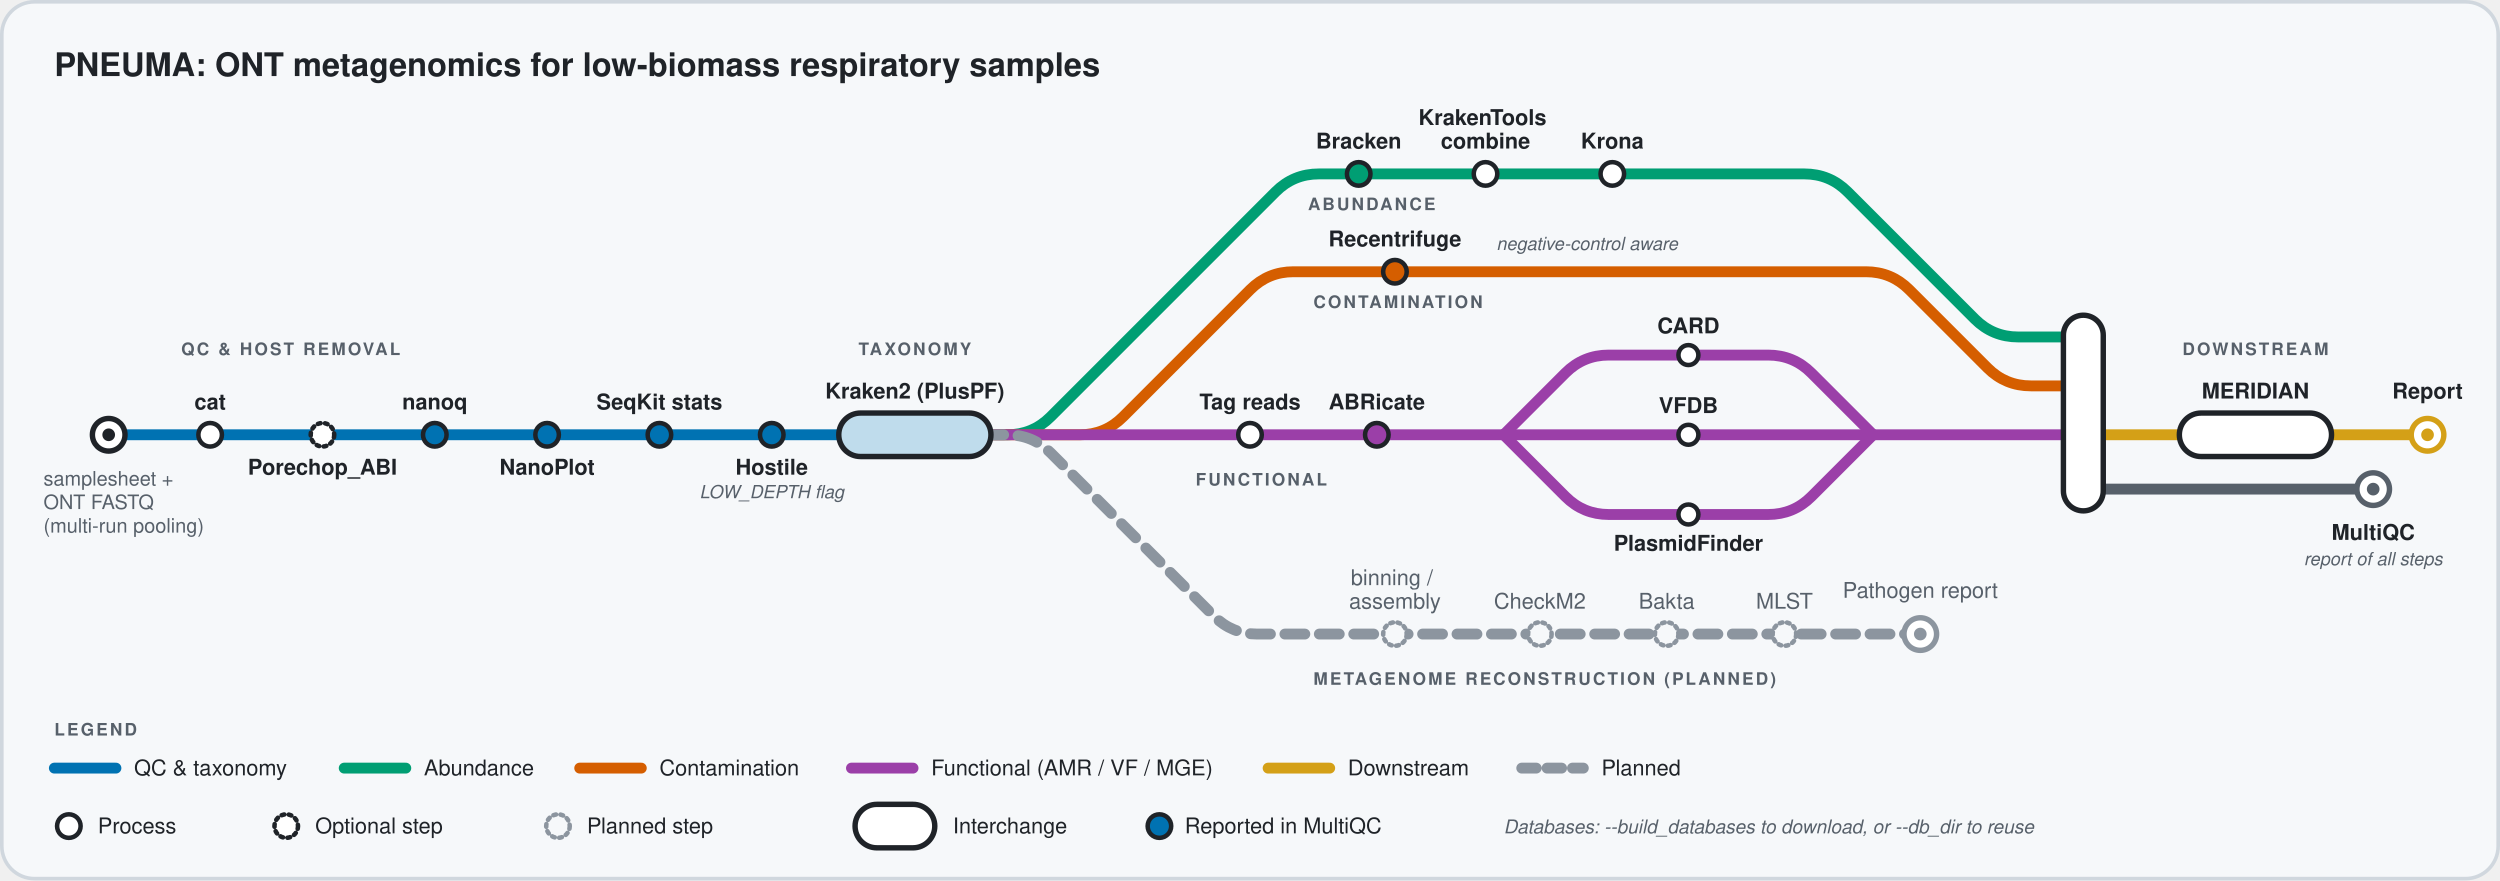
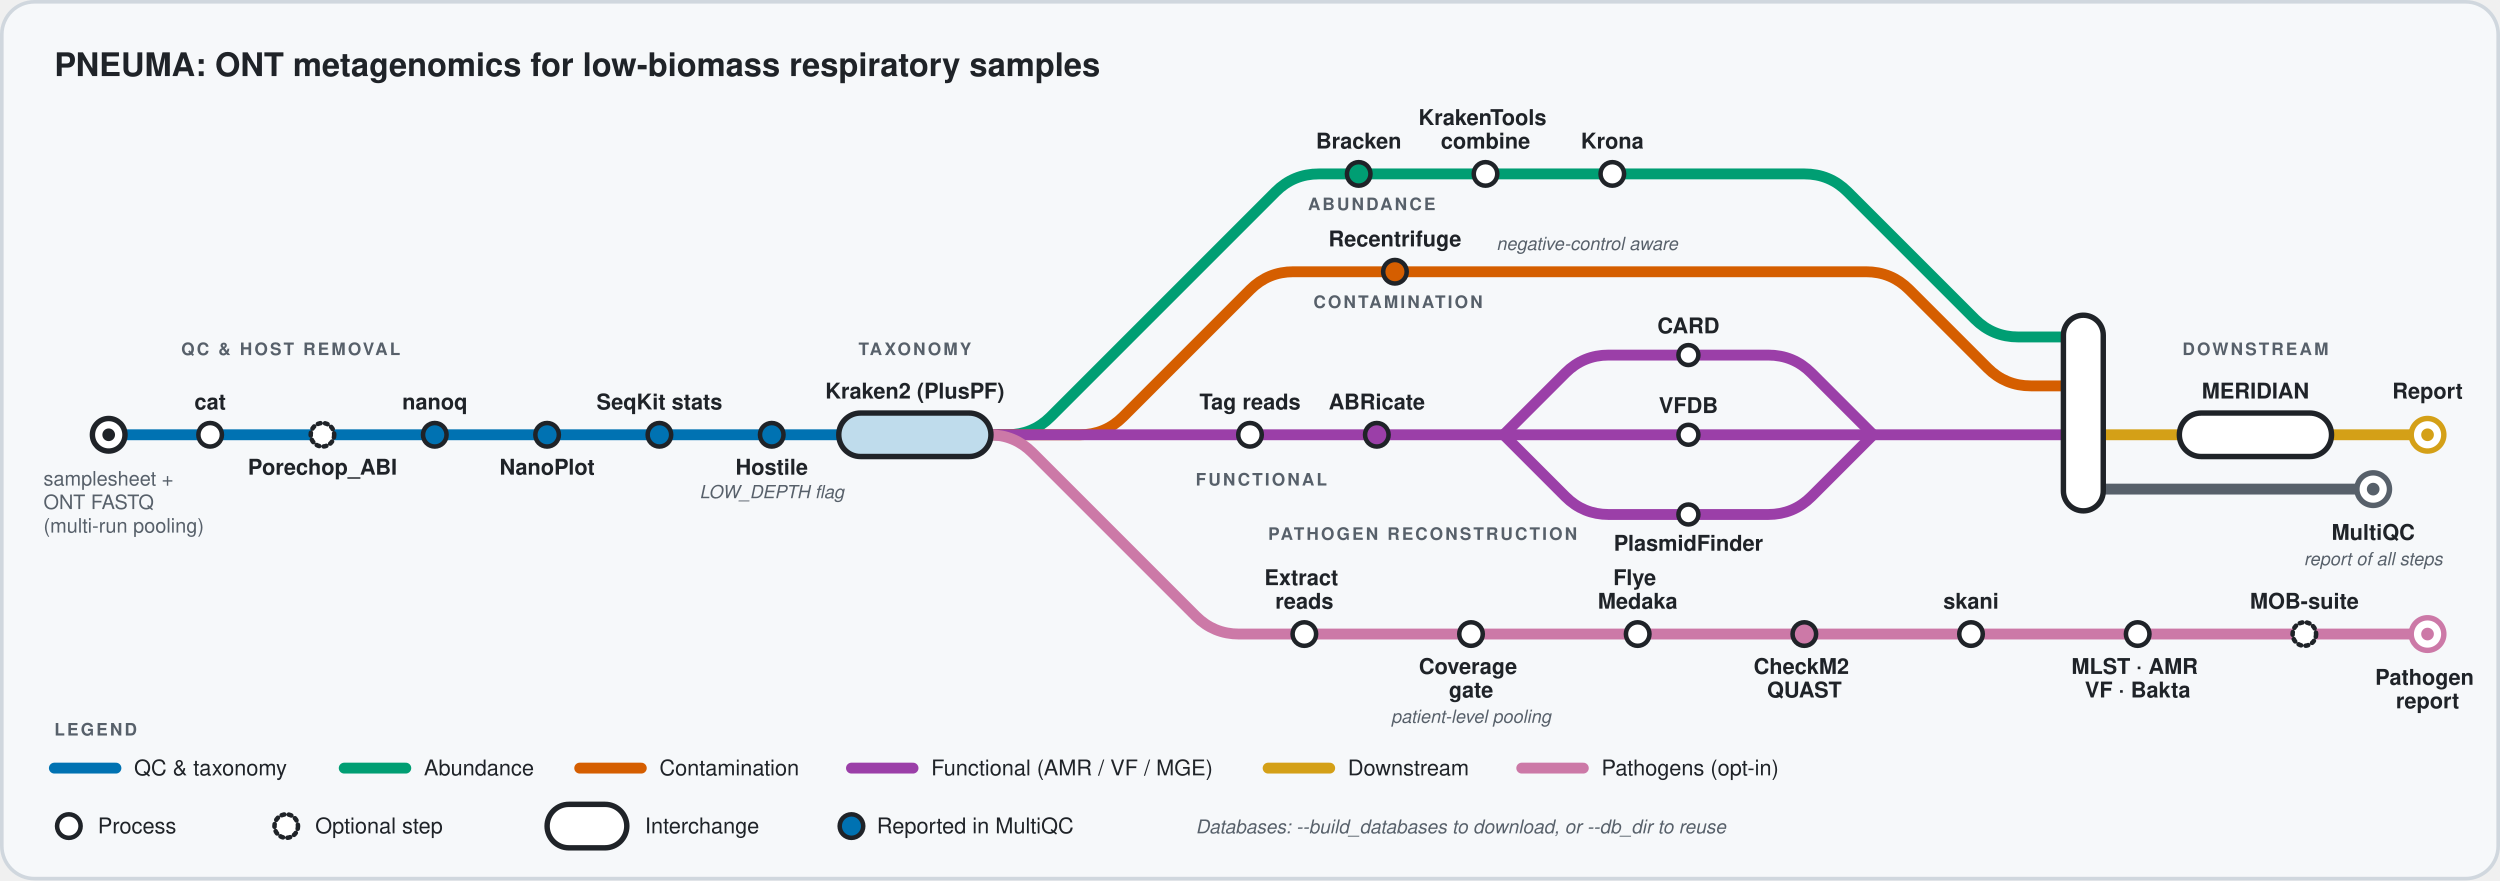
<svg xmlns="http://www.w3.org/2000/svg" viewBox="0 0 1380 486" width="1380" height="486" role="img" font-family="Helvetica, Arial, sans-serif">
  <rect x="1" y="1" width="1378" height="484" rx="18" fill="#f6f8fa" stroke="#d0d7de" stroke-width="2" />
  <text x="30" y="42" text-anchor="start" font-size="18" font-weight="700" fill="#1f2328" stroke="#f6f8fa" stroke-width="3.5" paint-order="stroke" stroke-linejoin="round">
    <tspan x="30" dy="0">PNEUMA: ONT metagenomics for low-biomass respiratory samples</tspan>
  </text>
  <path d="M60 240 L485 240" fill="none" stroke="#0072B2" stroke-width="6" stroke-linecap="round" stroke-linejoin="round" />
  <path d="M505 240 L556.0 240.0 Q570 240 579.9 230.1 L704.1 105.9 Q714 96 728.0 96.0 L996.0 96.0 Q1010 96 1019.9 105.9 L1090.1 176.1 Q1100 186 1114.0 186.0 L1150 186" fill="none" stroke="#009E73" stroke-width="6" stroke-linecap="round" stroke-linejoin="round" />
  <path d="M505 240 L596.0 240.0 Q610 240 619.9 230.1 L690.1 159.9 Q700 150 714.0 150.0 L1030.0 150.0 Q1044 150 1053.9 159.9 L1097.1 203.1 Q1107 213 1121.0 213.0 L1150 213" fill="none" stroke="#D55E00" stroke-width="6" stroke-linecap="round" stroke-linejoin="round" />
  <path d="M505 240 L830 240" fill="none" stroke="#9B3FA8" stroke-width="6" stroke-linecap="round" stroke-linejoin="round" />
  <path d="M830 240 L864.1 205.9 Q874 196 888.0 196.0 L976.0 196.0 Q990 196 999.9 205.9 L1034 240" fill="none" stroke="#9B3FA8" stroke-width="6" stroke-linecap="round" stroke-linejoin="round" />
  <path d="M830 240 L864.1 274.1 Q874 284 888.0 284.0 L976.0 284.0 Q990 284 999.9 274.1 L1034 240" fill="none" stroke="#9B3FA8" stroke-width="6" stroke-linecap="round" stroke-linejoin="round" />
  <path d="M830 240 L1020.0 240.0 Q1034 240 1048.0 240.0 L1150 240" fill="none" stroke="#9B3FA8" stroke-width="6" stroke-linecap="round" stroke-linejoin="round" />
  <path d="M1150 270 L1310 270" fill="none" stroke="#57606a" stroke-width="6" stroke-linecap="round" stroke-linejoin="round" />
  <path d="M1150 240 L1340 240" fill="none" stroke="#D4A017" stroke-width="6" stroke-linecap="round" stroke-linejoin="round" />
-   <path d="M505 240 L556.0 240.0 Q570 240 579.9 249.9 L670.1 340.1 Q680 350 694.0 350.0 L1060 350" fill="none" stroke="#8c959f" stroke-width="6" stroke-linecap="round" stroke-linejoin="round" stroke-dasharray="11 8" />
+   <path d="M505 240 L546.0 240.0 Q560 240 569.9 249.9 L660.1 340.1 Q670 350 684.0 350.0 L1340 350" fill="none" stroke="#CC79A7" stroke-width="6" stroke-linecap="round" stroke-linejoin="round" />
  <circle cx="116" cy="240" r="6.5" fill="#ffffff" stroke="#1f2328" stroke-width="2.5" />
  <text x="116" y="226" text-anchor="middle" font-size="12" font-weight="700" fill="#1f2328" stroke="#f6f8fa" stroke-width="3.5" paint-order="stroke" stroke-linejoin="round">
    <tspan x="116" dy="0">cat</tspan>
  </text>
  <circle cx="178" cy="240" r="6.5" fill="#ffffff" stroke="#1f2328" stroke-width="2.5" stroke-dasharray="1.5 2.5" stroke-linecap="round" />
  <text x="178" y="262" text-anchor="middle" font-size="12" font-weight="700" fill="#1f2328" stroke="#f6f8fa" stroke-width="3.5" paint-order="stroke" stroke-linejoin="round">
    <tspan x="178" dy="0">Porechop_ABI</tspan>
  </text>
  <circle cx="240" cy="240" r="6.5" fill="#0072B2" stroke="#1f2328" stroke-width="2.5" />
  <text x="240" y="226" text-anchor="middle" font-size="12" font-weight="700" fill="#1f2328" stroke="#f6f8fa" stroke-width="3.5" paint-order="stroke" stroke-linejoin="round">
    <tspan x="240" dy="0">nanoq</tspan>
  </text>
  <circle cx="302" cy="240" r="6.5" fill="#0072B2" stroke="#1f2328" stroke-width="2.5" />
  <text x="302" y="262" text-anchor="middle" font-size="12" font-weight="700" fill="#1f2328" stroke="#f6f8fa" stroke-width="3.5" paint-order="stroke" stroke-linejoin="round">
    <tspan x="302" dy="0">NanoPlot</tspan>
  </text>
  <circle cx="364" cy="240" r="6.5" fill="#0072B2" stroke="#1f2328" stroke-width="2.5" />
  <text x="364" y="226" text-anchor="middle" font-size="12" font-weight="700" fill="#1f2328" stroke="#f6f8fa" stroke-width="3.5" paint-order="stroke" stroke-linejoin="round">
    <tspan x="364" dy="0">SeqKit stats</tspan>
  </text>
  <circle cx="426" cy="240" r="6.5" fill="#0072B2" stroke="#1f2328" stroke-width="2.5" />
  <text x="426" y="262" text-anchor="middle" font-size="12" font-weight="700" fill="#1f2328" stroke="#f6f8fa" stroke-width="3.5" paint-order="stroke" stroke-linejoin="round">
    <tspan x="426" dy="0">Hostile</tspan>
  </text>
  <text x="426" y="275" text-anchor="middle" font-size="10" font-weight="400" fill="#57606a" font-style="italic" stroke="#f6f8fa" stroke-width="3.5" paint-order="stroke" stroke-linejoin="round">
    <tspan x="426" dy="0">LOW_DEPTH flag</tspan>
  </text>
  <text x="100" y="196" text-anchor="start" font-size="9.5" font-weight="700" fill="#57606a" letter-spacing="1.2" stroke="#f6f8fa" stroke-width="3.5" paint-order="stroke" stroke-linejoin="round">
    <tspan x="100" dy="0">QC &amp; HOST REMOVAL</tspan>
  </text>
  <circle cx="1310" cy="270" r="9" fill="#ffffff" stroke="#57606a" stroke-width="3" />
  <circle cx="1310" cy="270" r="3.5" fill="#57606a" />
  <text x="1310" y="298" text-anchor="middle" font-size="12" font-weight="700" fill="#1f2328" stroke="#f6f8fa" stroke-width="3.5" paint-order="stroke" stroke-linejoin="round">
    <tspan x="1310" dy="0">MultiQC</tspan>
  </text>
  <text x="1310" y="312" text-anchor="middle" font-size="10" font-weight="400" fill="#57606a" font-style="italic" stroke="#f6f8fa" stroke-width="3.5" paint-order="stroke" stroke-linejoin="round">
    <tspan x="1310" dy="0">report of all steps</tspan>
  </text>
  <circle cx="60" cy="240" r="9" fill="#ffffff" stroke="#1f2328" stroke-width="3" />
  <circle cx="60" cy="240" r="3.5" fill="#1f2328" />
  <text x="24" y="268" text-anchor="start" font-size="11" font-weight="400" fill="#57606a" stroke="#f6f8fa" stroke-width="3.5" paint-order="stroke" stroke-linejoin="round">
    <tspan x="24" dy="0">samplesheet +</tspan>
    <tspan x="24" dy="13">ONT FASTQ</tspan>
    <tspan x="24" dy="13">(multi-run pooling)</tspan>
  </text>
  <rect x="1139" y="174" width="22" height="108" rx="11" fill="#ffffff" stroke="#1f2328" stroke-width="3" />
  <rect x="463" y="228" width="84" height="24" rx="12" fill="#bfdcec" stroke="#1f2328" stroke-width="3" />
  <text x="505" y="220" text-anchor="middle" font-size="12" font-weight="700" fill="#1f2328" stroke="#f6f8fa" stroke-width="3.5" paint-order="stroke" stroke-linejoin="round">
    <tspan x="505" dy="0">Kraken2 (PlusPF)</tspan>
  </text>
  <text x="505" y="196" text-anchor="middle" font-size="9.5" font-weight="700" fill="#57606a" letter-spacing="1.2" stroke="#f6f8fa" stroke-width="3.5" paint-order="stroke" stroke-linejoin="round">
    <tspan x="505" dy="0">TAXONOMY</tspan>
  </text>
  <circle cx="750" cy="96" r="6.5" fill="#009E73" stroke="#1f2328" stroke-width="2.5" />
  <text x="750" y="82" text-anchor="middle" font-size="12" font-weight="700" fill="#1f2328" stroke="#f6f8fa" stroke-width="3.5" paint-order="stroke" stroke-linejoin="round">
    <tspan x="750" dy="0">Bracken</tspan>
  </text>
  <circle cx="820" cy="96" r="6.5" fill="#ffffff" stroke="#1f2328" stroke-width="2.5" />
  <text x="820" y="69" text-anchor="middle" font-size="12" font-weight="700" fill="#1f2328" stroke="#f6f8fa" stroke-width="3.5" paint-order="stroke" stroke-linejoin="round">
    <tspan x="820" dy="0">KrakenTools</tspan>
    <tspan x="820" dy="13">combine</tspan>
  </text>
  <circle cx="890" cy="96" r="6.5" fill="#ffffff" stroke="#1f2328" stroke-width="2.5" />
  <text x="890" y="82" text-anchor="middle" font-size="12" font-weight="700" fill="#1f2328" stroke="#f6f8fa" stroke-width="3.5" paint-order="stroke" stroke-linejoin="round">
    <tspan x="890" dy="0">Krona</tspan>
  </text>
  <text x="722" y="116" text-anchor="start" font-size="9.5" font-weight="700" fill="#57606a" letter-spacing="1.2" stroke="#f6f8fa" stroke-width="3.5" paint-order="stroke" stroke-linejoin="round">
    <tspan x="722" dy="0">ABUNDANCE</tspan>
  </text>
  <circle cx="770" cy="150" r="6.5" fill="#D55E00" stroke="#1f2328" stroke-width="2.5" />
  <text x="770" y="136" text-anchor="middle" font-size="12" font-weight="700" fill="#1f2328" stroke="#f6f8fa" stroke-width="3.5" paint-order="stroke" stroke-linejoin="round">
    <tspan x="770" dy="0">Recentrifuge</tspan>
  </text>
  <text x="826" y="138" text-anchor="start" font-size="10" font-weight="400" fill="#57606a" font-style="italic" stroke="#f6f8fa" stroke-width="3.5" paint-order="stroke" stroke-linejoin="round">
    <tspan x="826" dy="0">negative-control aware</tspan>
  </text>
  <text x="725" y="170" text-anchor="start" font-size="9.5" font-weight="700" fill="#57606a" letter-spacing="1.2" stroke="#f6f8fa" stroke-width="3.5" paint-order="stroke" stroke-linejoin="round">
    <tspan x="725" dy="0">CONTAMINATION</tspan>
  </text>
  <circle cx="690" cy="240" r="6.5" fill="#ffffff" stroke="#1f2328" stroke-width="2.5" />
  <text x="690" y="226" text-anchor="middle" font-size="12" font-weight="700" fill="#1f2328" stroke="#f6f8fa" stroke-width="3.5" paint-order="stroke" stroke-linejoin="round">
    <tspan x="690" dy="0">Tag reads</tspan>
  </text>
  <circle cx="760" cy="240" r="6.5" fill="#9B3FA8" stroke="#1f2328" stroke-width="2.5" />
  <text x="760" y="226" text-anchor="middle" font-size="12" font-weight="700" fill="#1f2328" stroke="#f6f8fa" stroke-width="3.5" paint-order="stroke" stroke-linejoin="round">
    <tspan x="760" dy="0">ABRicate</tspan>
  </text>
  <circle cx="932" cy="196" r="5.5" fill="#ffffff" stroke="#1f2328" stroke-width="2.5" />
  <text x="932" y="184" text-anchor="middle" font-size="12" font-weight="700" fill="#1f2328" stroke="#f6f8fa" stroke-width="3.5" paint-order="stroke" stroke-linejoin="round">
    <tspan x="932" dy="0">CARD</tspan>
  </text>
  <circle cx="932" cy="240" r="5.5" fill="#ffffff" stroke="#1f2328" stroke-width="2.5" />
  <text x="932" y="228" text-anchor="middle" font-size="12" font-weight="700" fill="#1f2328" stroke="#f6f8fa" stroke-width="3.5" paint-order="stroke" stroke-linejoin="round">
    <tspan x="932" dy="0">VFDB</tspan>
  </text>
  <circle cx="932" cy="284" r="5.5" fill="#ffffff" stroke="#1f2328" stroke-width="2.5" />
  <text x="932" y="304" text-anchor="middle" font-size="12" font-weight="700" fill="#1f2328" stroke="#f6f8fa" stroke-width="3.5" paint-order="stroke" stroke-linejoin="round">
    <tspan x="932" dy="0">PlasmidFinder</tspan>
  </text>
  <text x="660" y="268" text-anchor="start" font-size="9.5" font-weight="700" fill="#57606a" letter-spacing="1.2" stroke="#f6f8fa" stroke-width="3.5" paint-order="stroke" stroke-linejoin="round">
    <tspan x="660" dy="0">FUNCTIONAL</tspan>
  </text>
  <rect x="1203" y="228" width="84" height="24" rx="12" fill="#ffffff" stroke="#1f2328" stroke-width="3" />
  <text x="1245" y="220" text-anchor="middle" font-size="12" font-weight="700" fill="#1f2328" stroke="#f6f8fa" stroke-width="3.5" paint-order="stroke" stroke-linejoin="round">
    <tspan x="1245" dy="0">MERIDIAN</tspan>
  </text>
  <circle cx="1340" cy="240" r="9" fill="#ffffff" stroke="#D4A017" stroke-width="3" />
  <circle cx="1340" cy="240" r="3.5" fill="#D4A017" />
  <text x="1340" y="220" text-anchor="middle" font-size="12" font-weight="700" fill="#1f2328" stroke="#f6f8fa" stroke-width="3.5" paint-order="stroke" stroke-linejoin="round">
    <tspan x="1340" dy="0">Report</tspan>
  </text>
  <text x="1245" y="196" text-anchor="middle" font-size="9.5" font-weight="700" fill="#57606a" letter-spacing="1.2" stroke="#f6f8fa" stroke-width="3.5" paint-order="stroke" stroke-linejoin="round">
    <tspan x="1245" dy="0">DOWNSTREAM</tspan>
  </text>
-   <circle cx="770" cy="350" r="6.5" fill="#f6f8fa" stroke="#8c959f" stroke-width="2.5" stroke-dasharray="1.5 2.5" stroke-linecap="round" />
-   <text x="770" y="323" text-anchor="middle" font-size="12" font-weight="400" fill="#57606a" stroke="#f6f8fa" stroke-width="3.5" paint-order="stroke" stroke-linejoin="round">
-     <tspan x="770" dy="0">binning /</tspan>
-     <tspan x="770" dy="13">assembly</tspan>
-   </text>
-   <circle cx="850" cy="350" r="6.5" fill="#f6f8fa" stroke="#8c959f" stroke-width="2.5" stroke-dasharray="1.5 2.5" stroke-linecap="round" />
-   <text x="850" y="336" text-anchor="middle" font-size="12" font-weight="400" fill="#57606a" stroke="#f6f8fa" stroke-width="3.5" paint-order="stroke" stroke-linejoin="round">
-     <tspan x="850" dy="0">CheckM2</tspan>
-   </text>
-   <circle cx="920" cy="350" r="6.5" fill="#f6f8fa" stroke="#8c959f" stroke-width="2.5" stroke-dasharray="1.5 2.5" stroke-linecap="round" />
-   <text x="920" y="336" text-anchor="middle" font-size="12" font-weight="400" fill="#57606a" stroke="#f6f8fa" stroke-width="3.5" paint-order="stroke" stroke-linejoin="round">
-     <tspan x="920" dy="0">Bakta</tspan>
-   </text>
-   <circle cx="985" cy="350" r="6.5" fill="#f6f8fa" stroke="#8c959f" stroke-width="2.5" stroke-dasharray="1.5 2.5" stroke-linecap="round" />
-   <text x="985" y="336" text-anchor="middle" font-size="12" font-weight="400" fill="#57606a" stroke="#f6f8fa" stroke-width="3.5" paint-order="stroke" stroke-linejoin="round">
-     <tspan x="985" dy="0">MLST</tspan>
-   </text>
-   <circle cx="1060" cy="350" r="9" fill="#ffffff" stroke="#8c959f" stroke-width="3" />
-   <circle cx="1060" cy="350" r="3.5" fill="#8c959f" />
-   <text x="1060" y="330" text-anchor="middle" font-size="12" font-weight="400" fill="#57606a" stroke="#f6f8fa" stroke-width="3.5" paint-order="stroke" stroke-linejoin="round">
-     <tspan x="1060" dy="0">Pathogen report</tspan>
-   </text>
-   <text x="725" y="378" text-anchor="start" font-size="9.5" font-weight="700" fill="#57606a" letter-spacing="1.2" stroke="#f6f8fa" stroke-width="3.5" paint-order="stroke" stroke-linejoin="round">
-     <tspan x="725" dy="0">METAGENOME RECONSTRUCTION (PLANNED)</tspan>
+   <circle cx="720" cy="350" r="6.5" fill="#ffffff" stroke="#1f2328" stroke-width="2.5" />
+   <text x="720" y="323" text-anchor="middle" font-size="12" font-weight="700" fill="#1f2328" stroke="#f6f8fa" stroke-width="3.5" paint-order="stroke" stroke-linejoin="round">
+     <tspan x="720" dy="0">Extract</tspan>
+     <tspan x="720" dy="13">reads</tspan>
+   </text>
+   <circle cx="812" cy="350" r="6.5" fill="#ffffff" stroke="#1f2328" stroke-width="2.5" />
+   <text x="812" y="372" text-anchor="middle" font-size="12" font-weight="700" fill="#1f2328" stroke="#f6f8fa" stroke-width="3.5" paint-order="stroke" stroke-linejoin="round">
+     <tspan x="812" dy="0">Coverage</tspan>
+     <tspan x="812" dy="13">gate</tspan>
+   </text>
+   <circle cx="904" cy="350" r="6.5" fill="#ffffff" stroke="#1f2328" stroke-width="2.5" />
+   <text x="904" y="323" text-anchor="middle" font-size="12" font-weight="700" fill="#1f2328" stroke="#f6f8fa" stroke-width="3.5" paint-order="stroke" stroke-linejoin="round">
+     <tspan x="904" dy="0">Flye</tspan>
+     <tspan x="904" dy="13">Medaka</tspan>
+   </text>
+   <circle cx="996" cy="350" r="6.5" fill="#CC79A7" stroke="#1f2328" stroke-width="2.5" />
+   <text x="996" y="372" text-anchor="middle" font-size="12" font-weight="700" fill="#1f2328" stroke="#f6f8fa" stroke-width="3.5" paint-order="stroke" stroke-linejoin="round">
+     <tspan x="996" dy="0">CheckM2</tspan>
+     <tspan x="996" dy="13">QUAST</tspan>
+   </text>
+   <circle cx="1088" cy="350" r="6.5" fill="#ffffff" stroke="#1f2328" stroke-width="2.5" />
+   <text x="1088" y="336" text-anchor="middle" font-size="12" font-weight="700" fill="#1f2328" stroke="#f6f8fa" stroke-width="3.5" paint-order="stroke" stroke-linejoin="round">
+     <tspan x="1088" dy="0">skani</tspan>
+   </text>
+   <circle cx="1180" cy="350" r="6.5" fill="#ffffff" stroke="#1f2328" stroke-width="2.5" />
+   <text x="1180" y="372" text-anchor="middle" font-size="12" font-weight="700" fill="#1f2328" stroke="#f6f8fa" stroke-width="3.5" paint-order="stroke" stroke-linejoin="round">
+     <tspan x="1180" dy="0">MLST · AMR</tspan>
+     <tspan x="1180" dy="13">VF · Bakta</tspan>
+   </text>
+   <circle cx="1272" cy="350" r="6.5" fill="#ffffff" stroke="#1f2328" stroke-width="2.5" stroke-dasharray="1.5 2.5" stroke-linecap="round" />
+   <text x="1272" y="336" text-anchor="middle" font-size="12" font-weight="700" fill="#1f2328" stroke="#f6f8fa" stroke-width="3.5" paint-order="stroke" stroke-linejoin="round">
+     <tspan x="1272" dy="0">MOB-suite</tspan>
+   </text>
+   <text x="812" y="399" text-anchor="middle" font-size="10" font-weight="400" fill="#57606a" font-style="italic" stroke="#f6f8fa" stroke-width="3.5" paint-order="stroke" stroke-linejoin="round">
+     <tspan x="812" dy="0">patient-level pooling</tspan>
+   </text>
+   <circle cx="1340" cy="350" r="9" fill="#ffffff" stroke="#CC79A7" stroke-width="3" />
+   <circle cx="1340" cy="350" r="3.5" fill="#CC79A7" />
+   <text x="1340" y="378" text-anchor="middle" font-size="12" font-weight="700" fill="#1f2328" stroke="#f6f8fa" stroke-width="3.5" paint-order="stroke" stroke-linejoin="round">
+     <tspan x="1340" dy="0">Pathogen</tspan>
+     <tspan x="1340" dy="13">report</tspan>
+   </text>
+   <text x="700" y="298" text-anchor="start" font-size="9.5" font-weight="700" fill="#57606a" letter-spacing="1.2" stroke="#f6f8fa" stroke-width="3.5" paint-order="stroke" stroke-linejoin="round">
+     <tspan x="700" dy="0">PATHOGEN RECONSTRUCTION</tspan>
  </text>
  <text x="30" y="406" text-anchor="start" font-size="9.5" font-weight="700" fill="#57606a" letter-spacing="1.2" stroke="#f6f8fa" stroke-width="3.5" paint-order="stroke" stroke-linejoin="round">
    <tspan x="30" dy="0">LEGEND</tspan>
  </text>
  <line x1="30" y1="424" x2="64" y2="424" stroke="#0072B2" stroke-width="6" stroke-linecap="round" />
  <text x="74" y="428" text-anchor="start" font-size="12" font-weight="400" fill="#1f2328" stroke="#f6f8fa" stroke-width="3.5" paint-order="stroke" stroke-linejoin="round">
    <tspan x="74" dy="0">QC &amp; taxonomy</tspan>
  </text>
  <line x1="190" y1="424" x2="224" y2="424" stroke="#009E73" stroke-width="6" stroke-linecap="round" />
  <text x="234" y="428" text-anchor="start" font-size="12" font-weight="400" fill="#1f2328" stroke="#f6f8fa" stroke-width="3.5" paint-order="stroke" stroke-linejoin="round">
    <tspan x="234" dy="0">Abundance</tspan>
  </text>
  <line x1="320" y1="424" x2="354" y2="424" stroke="#D55E00" stroke-width="6" stroke-linecap="round" />
  <text x="364" y="428" text-anchor="start" font-size="12" font-weight="400" fill="#1f2328" stroke="#f6f8fa" stroke-width="3.5" paint-order="stroke" stroke-linejoin="round">
    <tspan x="364" dy="0">Contamination</tspan>
  </text>
  <line x1="470" y1="424" x2="504" y2="424" stroke="#9B3FA8" stroke-width="6" stroke-linecap="round" />
  <text x="514" y="428" text-anchor="start" font-size="12" font-weight="400" fill="#1f2328" stroke="#f6f8fa" stroke-width="3.5" paint-order="stroke" stroke-linejoin="round">
    <tspan x="514" dy="0">Functional (AMR / VF / MGE)</tspan>
  </text>
  <line x1="700" y1="424" x2="734" y2="424" stroke="#D4A017" stroke-width="6" stroke-linecap="round" />
  <text x="744" y="428" text-anchor="start" font-size="12" font-weight="400" fill="#1f2328" stroke="#f6f8fa" stroke-width="3.5" paint-order="stroke" stroke-linejoin="round">
    <tspan x="744" dy="0">Downstream</tspan>
  </text>
-   <line x1="840" y1="424" x2="874" y2="424" stroke="#8c959f" stroke-width="6" stroke-linecap="round" stroke-dasharray="8 6" />
+   <line x1="840" y1="424" x2="874" y2="424" stroke="#CC79A7" stroke-width="6" stroke-linecap="round" />
  <text x="884" y="428" text-anchor="start" font-size="12" font-weight="400" fill="#1f2328" stroke="#f6f8fa" stroke-width="3.5" paint-order="stroke" stroke-linejoin="round">
-     <tspan x="884" dy="0">Planned</tspan>
+     <tspan x="884" dy="0">Pathogens (opt-in)</tspan>
  </text>
  <circle cx="38" cy="456" r="6.5" fill="#ffffff" stroke="#1f2328" stroke-width="2.5" />
  <text x="54" y="460" text-anchor="start" font-size="12" font-weight="400" fill="#1f2328" stroke="#f6f8fa" stroke-width="3.5" paint-order="stroke" stroke-linejoin="round">
    <tspan x="54" dy="0">Process</tspan>
  </text>
  <circle cx="158" cy="456" r="6.5" fill="#ffffff" stroke="#1f2328" stroke-width="2.5" stroke-dasharray="1.5 2.5" stroke-linecap="round" />
  <text x="174" y="460" text-anchor="start" font-size="12" font-weight="400" fill="#1f2328" stroke="#f6f8fa" stroke-width="3.5" paint-order="stroke" stroke-linejoin="round">
    <tspan x="174" dy="0">Optional step</tspan>
  </text>
-   <circle cx="308" cy="456" r="6.5" fill="#f6f8fa" stroke="#8c959f" stroke-width="2.5" stroke-dasharray="1.5 2.5" stroke-linecap="round" />
-   <text x="324" y="460" text-anchor="start" font-size="12" font-weight="400" fill="#1f2328" stroke="#f6f8fa" stroke-width="3.5" paint-order="stroke" stroke-linejoin="round">
-     <tspan x="324" dy="0">Planned step</tspan>
-   </text>
-   <rect x="472" y="444" width="44" height="24" rx="12" fill="#ffffff" stroke="#1f2328" stroke-width="3" />
-   <text x="526" y="460" text-anchor="start" font-size="12" font-weight="400" fill="#1f2328" stroke="#f6f8fa" stroke-width="3.5" paint-order="stroke" stroke-linejoin="round">
-     <tspan x="526" dy="0">Interchange</tspan>
-   </text>
-   <circle cx="640" cy="456" r="6.5" fill="#0072B2" stroke="#1f2328" stroke-width="2.5" />
-   <text x="654" y="460" text-anchor="start" font-size="12" font-weight="400" fill="#1f2328" stroke="#f6f8fa" stroke-width="3.5" paint-order="stroke" stroke-linejoin="round">
-     <tspan x="654" dy="0">Reported in MultiQC</tspan>
-   </text>
-   <text x="830" y="460" text-anchor="start" font-size="10.5" font-weight="400" fill="#57606a" font-style="italic" stroke="#f6f8fa" stroke-width="3.5" paint-order="stroke" stroke-linejoin="round">
-     <tspan x="830" dy="0">Databases: --build_databases to download, or --db_dir to reuse</tspan>
+   <rect x="302" y="444" width="44" height="24" rx="12" fill="#ffffff" stroke="#1f2328" stroke-width="3" />
+   <text x="356" y="460" text-anchor="start" font-size="12" font-weight="400" fill="#1f2328" stroke="#f6f8fa" stroke-width="3.5" paint-order="stroke" stroke-linejoin="round">
+     <tspan x="356" dy="0">Interchange</tspan>
+   </text>
+   <circle cx="470" cy="456" r="6.5" fill="#0072B2" stroke="#1f2328" stroke-width="2.5" />
+   <text x="484" y="460" text-anchor="start" font-size="12" font-weight="400" fill="#1f2328" stroke="#f6f8fa" stroke-width="3.5" paint-order="stroke" stroke-linejoin="round">
+     <tspan x="484" dy="0">Reported in MultiQC</tspan>
+   </text>
+   <text x="660" y="460" text-anchor="start" font-size="10.5" font-weight="400" fill="#57606a" font-style="italic" stroke="#f6f8fa" stroke-width="3.5" paint-order="stroke" stroke-linejoin="round">
+     <tspan x="660" dy="0">Databases: --build_databases to download, or --db_dir to reuse</tspan>
  </text>
</svg>
